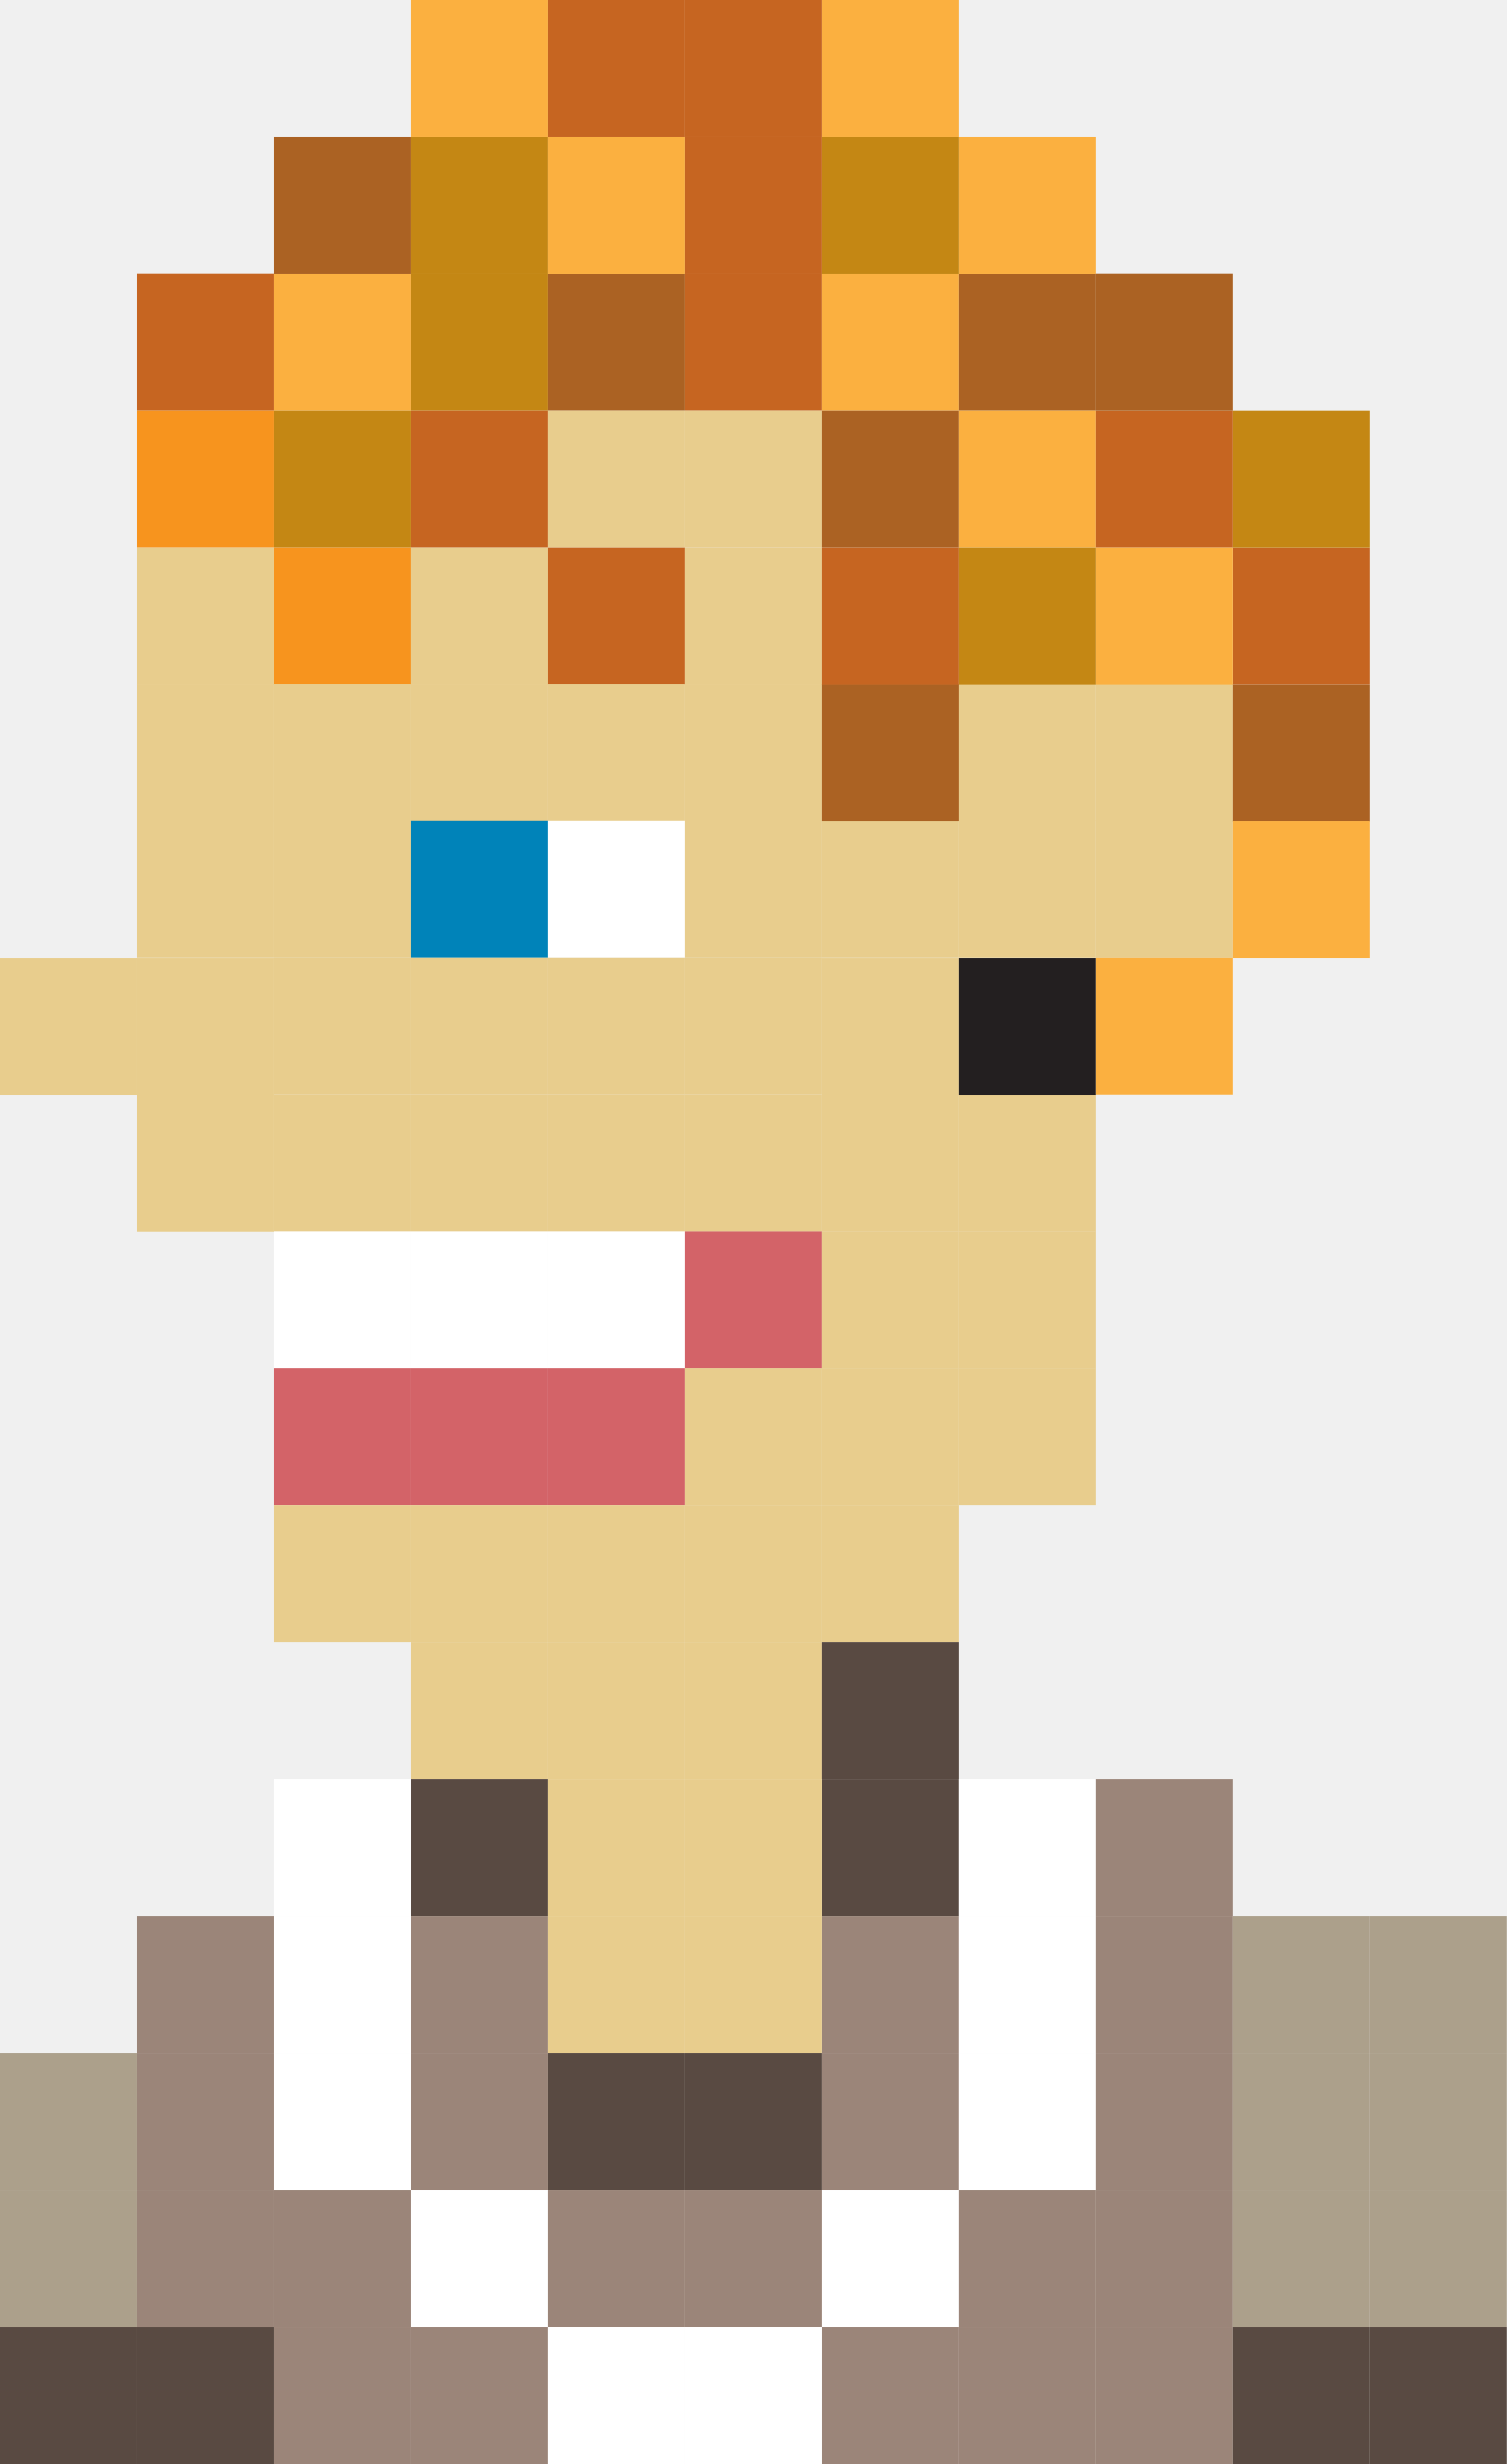
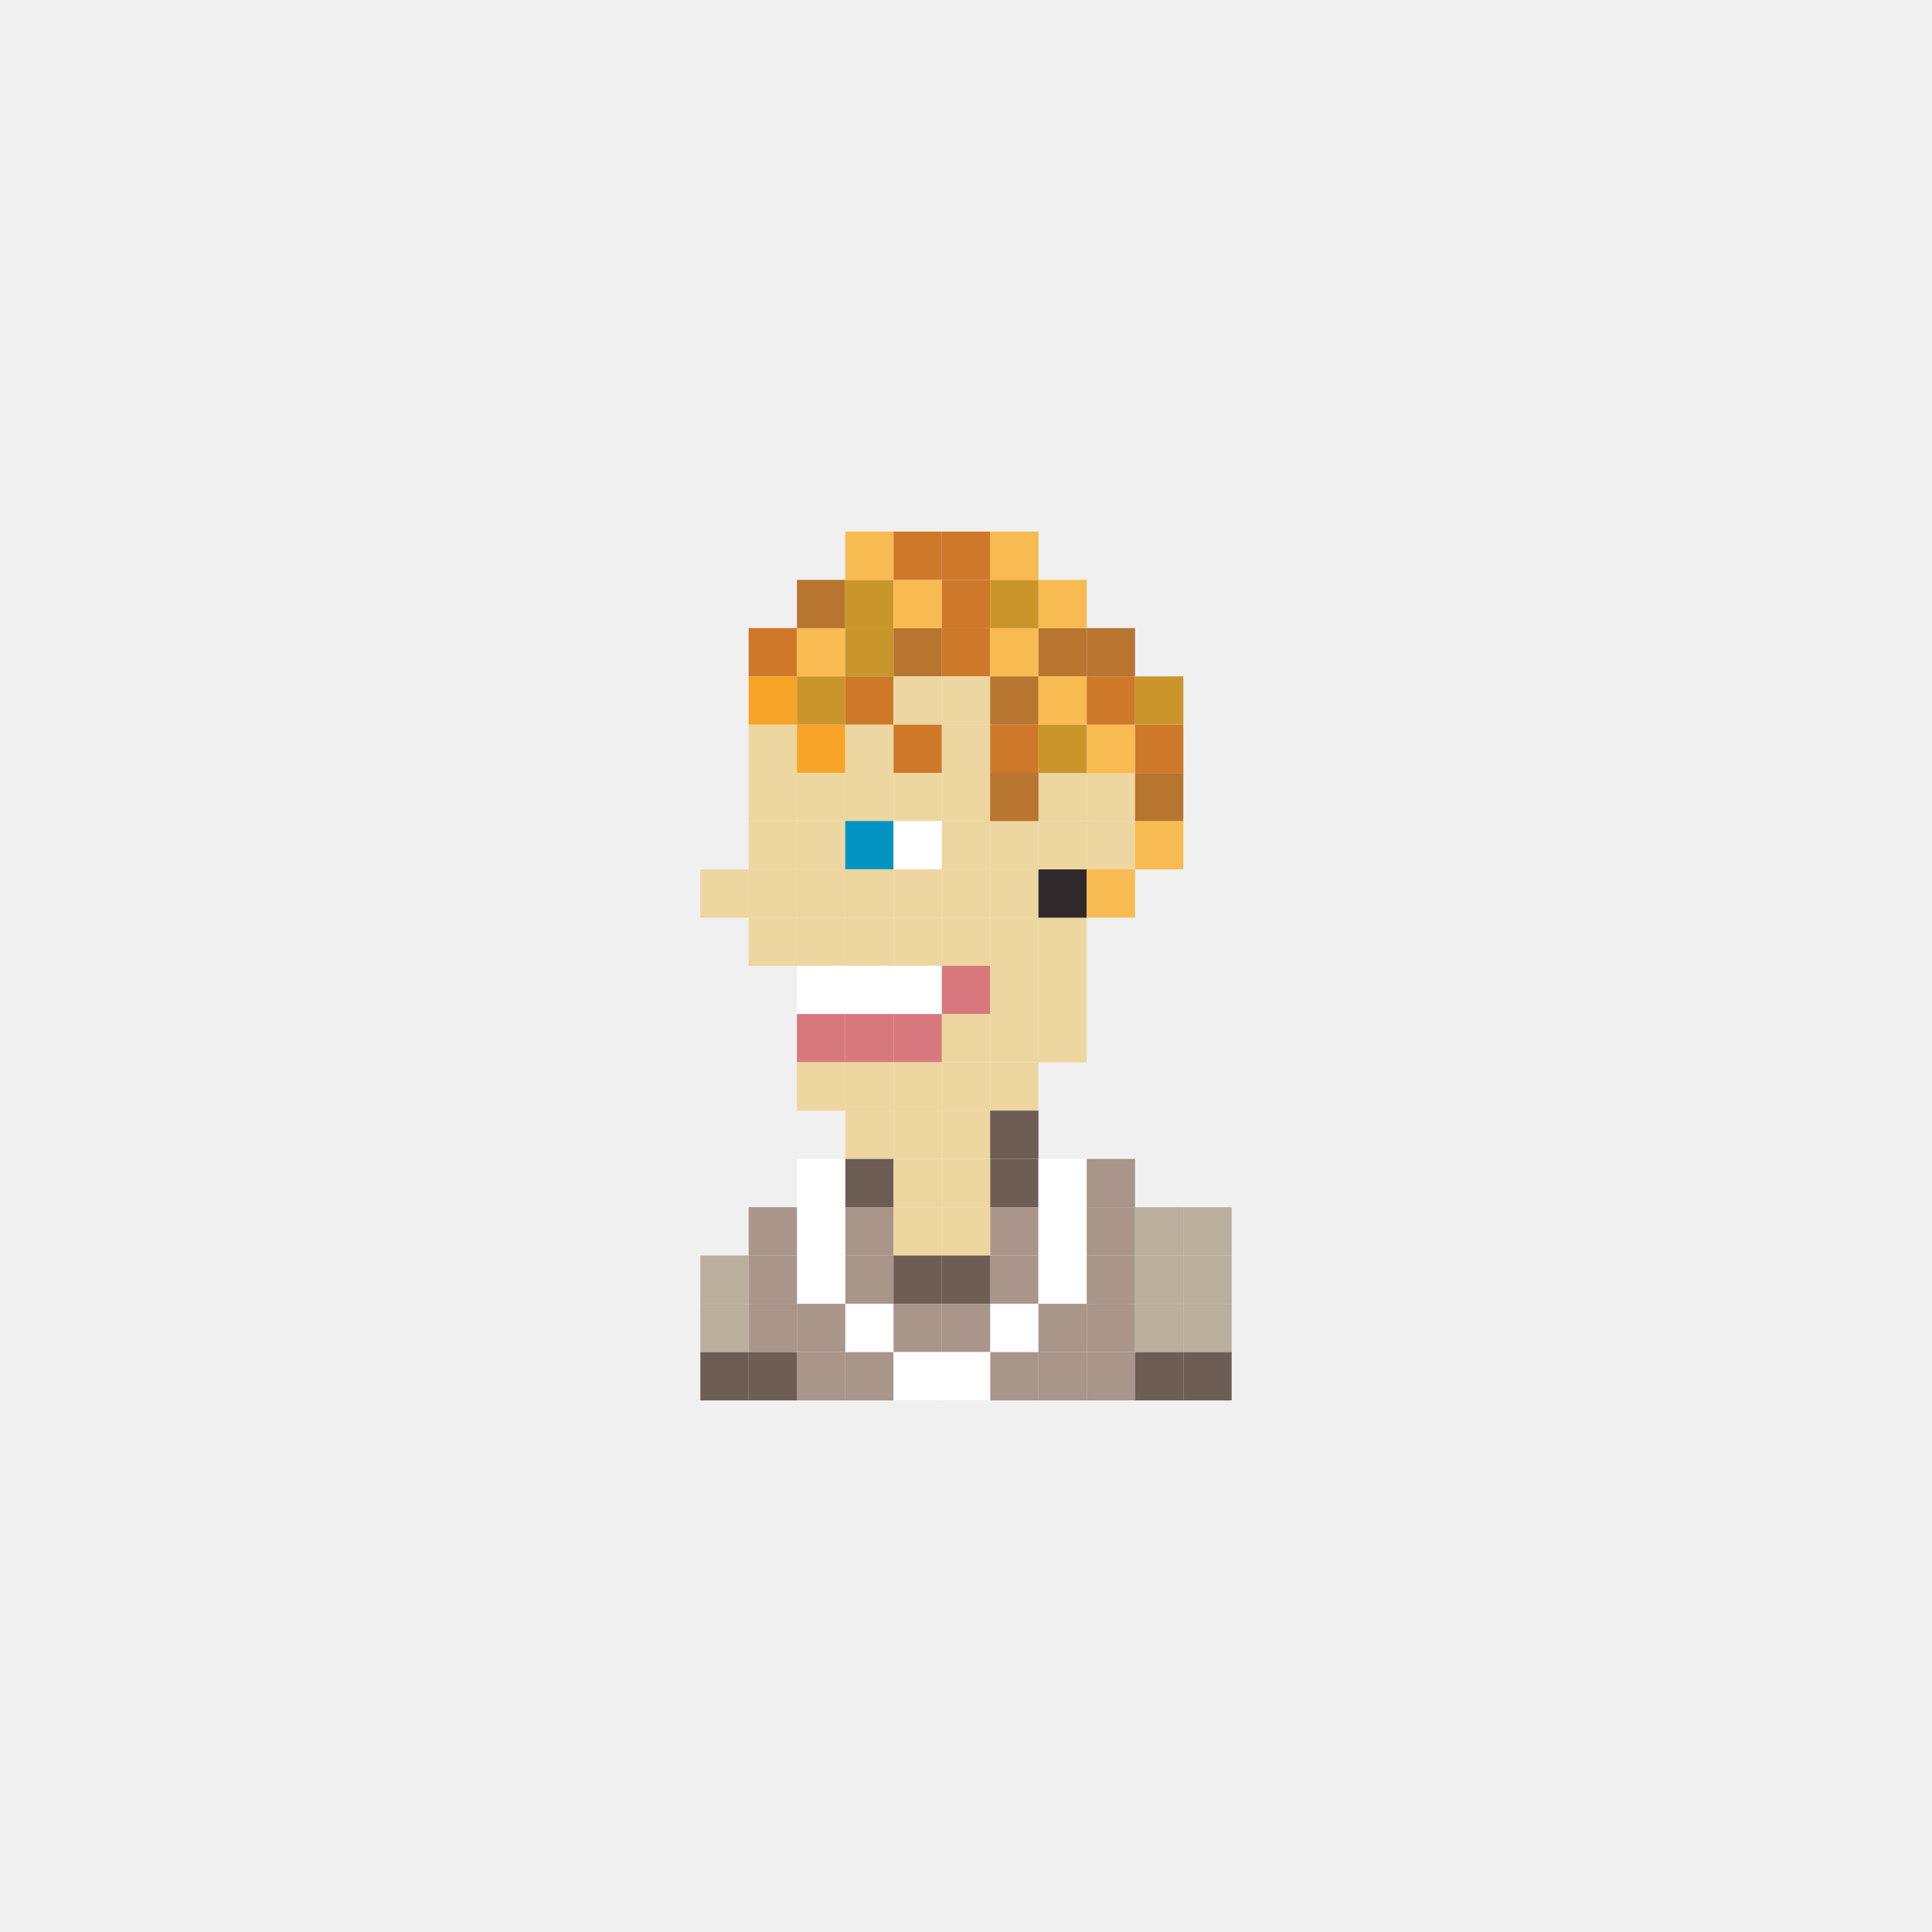
- <svg xmlns="http://www.w3.org/2000/svg" version="1.1" id="Layer_1" x="0px" y="0px" width="16.5px" height="26.982px" viewBox="0 0 16.5 26.982" enable-background="new 0 0 16.5 26.982" xml:space="preserve">
+ <svg xmlns="http://www.w3.org/2000/svg" version="1.1" id="Layer_1" x="0px" y="0px" width="300px" height="300px" viewBox="0 0 300 300" enable-background="new 0 0 300 300" xml:space="preserve">
  <g>
-     <rect x="1.5" y="2.997" fill="#C66521" width="1.5" height="1.5" />
-     <rect x="3" y="2.997" fill="#FBB040" width="1.5" height="1.5" />
-     <rect x="4.5" y="2.997" fill="#C48714" width="1.5" height="1.5" />
-     <rect x="6" y="2.997" fill="#AB6223" width="1.5" height="1.5" />
-     <rect x="7.5" y="2.997" fill="#C66521" width="1.5" height="1.5" />
-     <rect x="1.5" y="4.497" fill="#F7941E" width="1.5" height="1.5" />
-     <rect x="3" y="4.497" fill="#C48714" width="1.5" height="1.5" />
-     <rect x="4.5" y="4.497" fill="#C66521" width="1.5" height="1.5" />
-     <rect x="6" y="4.497" fill="#E8CD8D" width="1.5" height="1.5" />
-     <rect x="7.5" y="4.497" fill="#E8CD8D" width="1.5" height="1.5" />
-     <rect x="1.5" y="5.997" fill="#E8CD8D" width="1.5" height="1.5" />
-     <rect x="1.5" y="7.491" fill="#E8CD8D" width="1.5" height="1.5" />
-     <rect x="1.5" y="8.988" fill="#E8CD8D" width="1.5" height="1.5" />
-     <rect y="10.491" fill="#E8CD8D" width="1.5" height="1.5" />
-     <rect x="1.5" y="10.491" fill="#E8CD8D" width="1.5" height="1.5" />
-     <rect x="1.5" y="11.988" fill="#E8CD8D" width="1.5" height="1.5" />
-     <rect x="4.5" y="11.988" fill="#E8CD8D" width="1.5" height="1.5" />
-     <rect x="3" y="11.988" fill="#E8CD8D" width="1.5" height="1.5" />
-     <rect x="6" y="11.988" fill="#E8CD8D" width="1.5" height="1.5" />
-     <rect x="9" y="11.988" fill="#E8CD8D" width="1.5" height="1.5" />
-     <rect x="7.5" y="11.988" fill="#E8CD8D" width="1.5" height="1.5" />
-     <rect x="4.5" y="13.485" fill="#FFFFFF" width="1.5" height="1.5" />
-     <rect x="3" y="13.485" fill="#FFFFFF" width="1.5" height="1.5" />
-     <rect x="6" y="13.485" fill="#FFFFFF" width="1.5" height="1.5" />
-     <rect x="7.5" y="13.485" fill="#D36368" width="1.5" height="1.5" />
-     <rect x="4.5" y="14.982" fill="#D36368" width="1.5" height="1.5" />
-     <rect x="3" y="14.982" fill="#D36368" width="1.5" height="1.5" />
-     <rect x="6" y="14.982" fill="#D36368" width="1.5" height="1.5" />
-     <rect x="7.5" y="14.982" fill="#E8CD8D" width="1.5" height="1.5" />
-     <rect x="4.5" y="16.482" fill="#E8CD8D" width="1.5" height="1.5" />
-     <rect x="3" y="16.482" fill="#E8CD8D" width="1.5" height="1.5" />
-     <rect x="6" y="16.482" fill="#E8CD8D" width="1.5" height="1.5" />
-     <rect x="4.5" y="17.982" fill="#E8CD8D" width="1.5" height="1.5" />
-     <rect x="6" y="17.982" fill="#E8CD8D" width="1.5" height="1.5" />
-     <rect x="4.5" y="19.482" fill="#594A42" width="1.5" height="1.5" />
-     <rect x="6" y="19.482" fill="#E8CD8D" width="1.5" height="1.5" />
-     <rect x="7.5" y="17.982" fill="#E8CD8D" width="1.5" height="1.5" />
-     <rect x="7.5" y="16.482" fill="#E8CD8D" width="1.5" height="1.5" />
-     <rect x="9" y="16.482" fill="#E8CD8D" width="1.5" height="1.5" />
-     <rect x="9" y="17.982" fill="#594A42" width="1.5" height="1.5" />
-     <rect x="9" y="19.482" fill="#594A42" width="1.5" height="1.5" />
-     <rect x="7.5" y="19.482" fill="#E8CD8D" width="1.5" height="1.5" />
-     <rect x="3" y="19.482" fill="#FFFFFF" width="1.5" height="1.5" />
-     <rect x="10.5" y="19.482" fill="#FFFFFF" width="1.5" height="1.5" />
-     <rect x="12" y="19.482" fill="#9B8579" width="1.5" height="1.5" />
-     <rect x="4.5" y="20.982" fill="#9B8579" width="1.5" height="1.5" />
-     <rect x="6" y="20.982" fill="#E8CD8D" width="1.5" height="1.5" />
-     <rect x="9" y="20.982" fill="#9B8579" width="1.5" height="1.5" />
-     <rect x="7.5" y="20.982" fill="#E8CD8D" width="1.5" height="1.5" />
-     <rect x="3" y="20.982" fill="#FFFFFF" width="1.5" height="1.5" />
-     <rect x="1.5" y="20.982" fill="#9B8579" width="1.5" height="1.5" />
-     <rect x="10.5" y="20.982" fill="#FFFFFF" width="1.5" height="1.5" />
-     <rect x="12" y="20.982" fill="#9B8579" width="1.5" height="1.5" />
-     <rect x="13.5" y="20.982" fill="#ACA08B" width="1.5" height="1.5" />
-     <rect x="15" y="20.982" fill="#ACA08B" width="1.5" height="1.5" />
-     <rect x="4.5" y="22.482" fill="#9B8579" width="1.5" height="1.5" />
-     <rect x="6" y="22.482" fill="#594A42" width="1.5" height="1.5" />
-     <rect x="9" y="22.482" fill="#9B8579" width="1.5" height="1.5" />
-     <rect x="7.5" y="22.482" fill="#594A42" width="1.5" height="1.5" />
-     <rect x="3" y="22.482" fill="#FFFFFF" width="1.5" height="1.5" />
-     <rect x="1.5" y="22.482" fill="#9B8579" width="1.5" height="1.5" />
-     <rect y="22.482" fill="#ACA08B" width="1.5" height="1.5" />
-     <rect x="10.5" y="22.482" fill="#FFFFFF" width="1.5" height="1.5" />
-     <rect x="12" y="22.482" fill="#9B8579" width="1.5" height="1.5" />
-     <rect x="13.5" y="22.482" fill="#ACA08B" width="1.5" height="1.5" />
-     <rect x="15" y="22.482" fill="#ACA08B" width="1.5" height="1.5" />
-     <rect x="4.5" y="23.982" fill="#FFFFFF" width="1.5" height="1.5" />
-     <rect x="6" y="23.982" fill="#9B8579" width="1.5" height="1.5" />
-     <rect x="9" y="23.982" fill="#FFFFFF" width="1.5" height="1.5" />
-     <rect x="7.5" y="23.982" fill="#9B8579" width="1.5" height="1.5" />
-     <rect x="3" y="23.982" fill="#9B8579" width="1.5" height="1.5" />
-     <rect x="1.5" y="23.982" fill="#9B8579" width="1.5" height="1.5" />
-     <rect y="23.982" fill="#ACA08B" width="1.5" height="1.5" />
-     <rect x="10.5" y="23.982" fill="#9B8579" width="1.5" height="1.5" />
-     <rect x="12" y="23.982" fill="#9B8579" width="1.5" height="1.5" />
-     <rect x="13.5" y="23.982" fill="#ACA08B" width="1.5" height="1.5" />
-     <rect x="15" y="23.982" fill="#ACA08B" width="1.5" height="1.5" />
-     <rect x="4.5" y="25.482" fill="#9B8579" width="1.5" height="1.5" />
-     <rect x="6" y="25.482" fill="#FFFFFF" width="1.5" height="1.5" />
-     <rect x="9" y="25.482" fill="#9B8579" width="1.5" height="1.5" />
-     <rect x="7.5" y="25.482" fill="#FFFFFF" width="1.5" height="1.5" />
-     <rect x="3" y="25.482" fill="#9B8579" width="1.5" height="1.5" />
-     <rect x="1.5" y="25.482" fill="#594A42" width="1.5" height="1.5" />
-     <rect y="25.482" fill="#594A42" width="1.5" height="1.5" />
-     <rect x="10.5" y="25.482" fill="#9B8579" width="1.5" height="1.5" />
-     <rect x="12" y="25.482" fill="#9B8579" width="1.5" height="1.5" />
-     <rect x="13.5" y="25.482" fill="#594A42" width="1.5" height="1.5" />
-     <rect x="15" y="25.482" fill="#594A42" width="1.5" height="1.5" />
-     <rect x="10.5" y="11.988" fill="#E8CD8D" width="1.5" height="1.5" />
-     <rect x="9" y="10.491" fill="#E8CD8D" width="1.5" height="1.5" />
-     <rect x="10.5" y="10.491" fill="#231F20" width="1.5" height="1.5" />
-     <rect x="9" y="14.982" fill="#E8CD8D" width="1.5" height="1.5" />
-     <rect x="10.5" y="14.982" fill="#E8CD8D" width="1.5" height="1.5" />
-     <rect x="9" y="13.485" fill="#E8CD8D" width="1.5" height="1.5" />
-     <rect x="10.5" y="13.485" fill="#E8CD8D" width="1.5" height="1.5" />
-     <rect x="9" y="8.988" fill="#E8CD8D" width="1.5" height="1.5" />
-     <rect x="10.5" y="8.988" fill="#E8CD8D" width="1.5" height="1.5" />
-     <rect x="9" y="7.491" fill="#E8CD8D" width="1.5" height="1.5" />
-     <rect x="10.5" y="7.491" fill="#E8CD8D" width="1.5" height="1.5" />
-     <rect x="12" y="8.988" fill="#E8CD8D" width="1.5" height="1.5" />
-     <rect x="12" y="7.491" fill="#E8CD8D" width="1.5" height="1.5" />
-     <rect x="3" y="5.997" fill="#F7941E" width="1.5" height="1.5" />
-     <rect x="4.5" y="5.997" fill="#E8CD8D" width="1.5" height="1.5" />
-     <rect x="6" y="5.997" fill="#C66521" width="1.5" height="1.5" />
-     <rect x="7.5" y="5.997" fill="#E8CD8D" width="1.5" height="1.5" />
-     <rect x="3" y="7.491" fill="#E8CD8D" width="1.5" height="1.5" />
-     <rect x="4.5" y="7.491" fill="#E8CD8D" width="1.5" height="1.5" />
-     <rect x="6" y="7.491" fill="#E8CD8D" width="1.5" height="1.5" />
-     <rect x="7.5" y="7.491" fill="#E8CD8D" width="1.5" height="1.5" />
-     <rect x="3" y="8.988" fill="#E8CD8D" width="1.5" height="1.5" />
-     <rect x="4.5" y="8.988" fill="#0083B9" width="1.5" height="1.5" />
-     <rect x="6" y="8.988" fill="#FFFFFF" width="1.5" height="1.5" />
-     <rect x="7.5" y="8.988" fill="#E8CD8D" width="1.5" height="1.5" />
-     <rect x="3" y="10.488" fill="#E8CD8D" width="1.5" height="1.5" />
-     <rect x="4.5" y="10.488" fill="#E8CD8D" width="1.5" height="1.5" />
-     <rect x="6" y="10.488" fill="#E8CD8D" width="1.5" height="1.5" />
-     <rect x="7.5" y="10.488" fill="#E8CD8D" width="1.5" height="1.5" />
-     <rect x="9" y="2.997" fill="#FBB040" width="1.5" height="1.5" />
-     <rect x="9" fill="#FBB040" width="1.5" height="1.5" />
-     <rect x="10.5" y="2.997" fill="#AB6223" width="1.5" height="1.5" />
-     <rect x="10.5" y="1.5" fill="#FBB040" width="1.5" height="1.5" />
-     <rect x="3" y="1.5" fill="#AB6223" width="1.5" height="1.5" />
-     <rect x="4.5" y="1.5" fill="#C48714" width="1.5" height="1.5" />
-     <rect x="6" y="1.5" fill="#FBB040" width="1.5" height="1.5" />
-     <rect x="7.5" y="1.5" fill="#C66521" width="1.5" height="1.5" />
-     <rect x="4.5" fill="#FBB040" width="1.5" height="1.5" />
-     <rect x="6" fill="#C66521" width="1.5" height="1.5" />
-     <rect x="7.5" fill="#C66521" width="1.5" height="1.5" />
-     <rect x="9" y="1.5" fill="#C48714" width="1.5" height="1.5" />
-     <rect x="9" y="4.497" fill="#AB6223" width="1.5" height="1.5" />
-     <rect x="9" y="7.491" fill="#AB6223" width="1.5" height="1.5" />
-     <rect x="10.5" y="4.497" fill="#FBB040" width="1.5" height="1.5" />
-     <rect x="12" y="4.497" fill="#C66521" width="1.5" height="1.5" />
-     <rect x="13.5" y="5.997" fill="#C66521" width="1.5" height="1.5" />
-     <rect x="12" y="2.997" fill="#AB6223" width="1.5" height="1.5" />
-     <rect x="12" y="5.997" fill="#FBB040" width="1.5" height="1.5" />
-     <rect x="13.5" y="7.497" fill="#AB6223" width="1.5" height="1.5" />
-     <rect x="13.5" y="8.991" fill="#FBB040" width="1.5" height="1.5" />
-     <rect x="12" y="10.488" fill="#FBB040" width="1.5" height="1.5" />
-     <rect x="9" y="5.997" fill="#C66521" width="1.5" height="1.5" />
-     <rect x="10.5" y="5.997" fill="#C48714" width="1.5" height="1.5" />
-     <rect x="13.5" y="4.497" fill="#C48714" width="1.5" height="1.5" />
+     <rect x="116.25" y="97.529" fill="#CE782A" width="7.5" height="7.5" />
+     <rect x="123.75" y="97.529" fill="#F8BB51" width="7.5" height="7.5" />
+     <rect x="131.25" y="97.529" fill="#CA962B" width="7.5" height="7.5" />
+     <rect x="138.75" y="97.529" fill="#B7752F" width="7.5" height="7.5" />
+     <rect x="146.25" y="97.529" fill="#CE782A" width="7.5" height="7.5" />
+     <rect x="116.25" y="105.029" fill="#F6A327" width="7.5" height="7.5" />
+     <rect x="123.75" y="105.029" fill="#CA962B" width="7.5" height="7.5" />
+     <rect x="131.25" y="105.029" fill="#CE782A" width="7.5" height="7.5" />
+     <rect x="138.75" y="105.029" fill="#EDD69F" width="7.5" height="7.5" />
+     <rect x="146.25" y="105.029" fill="#EDD69F" width="7.5" height="7.5" />
+     <rect x="116.25" y="112.529" fill="#EDD69F" width="7.5" height="7.5" />
+     <rect x="116.25" y="120" fill="#EDD69F" width="7.5" height="7.5" />
+     <rect x="116.25" y="127.485" fill="#EDD69F" width="7.5" height="7.5" />
+     <rect x="108.75" y="135" fill="#EDD69F" width="7.5" height="7.5" />
+     <rect x="116.25" y="135" fill="#EDD69F" width="7.5" height="7.5" />
+     <rect x="116.25" y="142.485" fill="#EDD69F" width="7.5" height="7.5" />
+     <rect x="131.25" y="142.485" fill="#EDD69F" width="7.5" height="7.5" />
+     <rect x="123.75" y="142.485" fill="#EDD69F" width="7.5" height="7.5" />
+     <rect x="138.75" y="142.485" fill="#EDD69F" width="7.5" height="7.5" />
+     <rect x="153.75" y="142.485" fill="#EDD69F" width="7.5" height="7.5" />
+     <rect x="146.25" y="142.485" fill="#EDD69F" width="7.5" height="7.5" />
+     <rect x="131.25" y="149.971" fill="#FFFFFF" width="7.5" height="7.5" />
+     <rect x="123.75" y="149.971" fill="#FFFFFF" width="7.5" height="7.5" />
+     <rect x="138.75" y="149.971" fill="#FFFFFF" width="7.5" height="7.5" />
+     <rect x="146.25" y="149.971" fill="#D9787C" width="7.5" height="7.5" />
+     <rect x="131.25" y="157.456" fill="#D9787C" width="7.5" height="7.5" />
+     <rect x="123.75" y="157.456" fill="#D9787C" width="7.5" height="7.5" />
+     <rect x="138.75" y="157.456" fill="#D9787C" width="7.5" height="7.5" />
+     <rect x="146.25" y="157.456" fill="#EDD69F" width="7.5" height="7.5" />
+     <rect x="131.25" y="164.956" fill="#EDD69F" width="7.5" height="7.5" />
+     <rect x="123.75" y="164.956" fill="#EDD69F" width="7.5" height="7.5" />
+     <rect x="138.75" y="164.956" fill="#EDD69F" width="7.5" height="7.5" />
+     <rect x="131.25" y="172.456" fill="#EDD69F" width="7.5" height="7.5" />
+     <rect x="138.75" y="172.456" fill="#EDD69F" width="7.5" height="7.5" />
+     <rect x="131.25" y="179.956" fill="#6E5D55" width="7.5" height="7.5" />
+     <rect x="138.75" y="179.956" fill="#EDD69F" width="7.5" height="7.5" />
+     <rect x="146.25" y="172.456" fill="#EDD69F" width="7.5" height="7.5" />
+     <rect x="146.25" y="164.956" fill="#EDD69F" width="7.5" height="7.5" />
+     <rect x="153.75" y="164.956" fill="#EDD69F" width="7.5" height="7.5" />
+     <rect x="153.75" y="172.456" fill="#6E5D55" width="7.5" height="7.5" />
+     <rect x="153.75" y="179.956" fill="#6E5D55" width="7.5" height="7.5" />
+     <rect x="146.25" y="179.956" fill="#EDD69F" width="7.5" height="7.5" />
+     <rect x="123.75" y="179.956" fill="#FFFFFF" width="7.5" height="7.5" />
+     <rect x="161.25" y="179.956" fill="#FFFFFF" width="7.5" height="7.5" />
+     <rect x="168.75" y="179.956" fill="#A9958A" width="7.5" height="7.5" />
+     <rect x="131.25" y="187.456" fill="#A9958A" width="7.5" height="7.5" />
+     <rect x="138.75" y="187.456" fill="#EDD69F" width="7.5" height="7.5" />
+     <rect x="153.75" y="187.456" fill="#A9958A" width="7.5" height="7.5" />
+     <rect x="146.25" y="187.456" fill="#EDD69F" width="7.5" height="7.5" />
+     <rect x="123.75" y="187.456" fill="#FFFFFF" width="7.5" height="7.5" />
+     <rect x="116.25" y="187.456" fill="#A9958A" width="7.5" height="7.5" />
+     <rect x="161.25" y="187.456" fill="#FFFFFF" width="7.5" height="7.5" />
+     <rect x="168.75" y="187.456" fill="#A9958A" width="7.5" height="7.5" />
+     <rect x="176.25" y="187.456" fill="#BAAE9C" width="7.5" height="7.5" />
+     <rect x="183.75" y="187.456" fill="#BAAE9C" width="7.5" height="7.5" />
+     <rect x="131.25" y="194.956" fill="#A9958A" width="7.5" height="7.5" />
+     <rect x="138.75" y="194.956" fill="#6E5D55" width="7.5" height="7.5" />
+     <rect x="153.75" y="194.956" fill="#A9958A" width="7.5" height="7.5" />
+     <rect x="146.25" y="194.956" fill="#6E5D55" width="7.5" height="7.5" />
+     <rect x="123.75" y="194.956" fill="#FFFFFF" width="7.5" height="7.5" />
+     <rect x="116.25" y="194.956" fill="#A9958A" width="7.5" height="7.5" />
+     <rect x="108.75" y="194.956" fill="#BAAE9C" width="7.5" height="7.5" />
+     <rect x="161.25" y="194.956" fill="#FFFFFF" width="7.5" height="7.5" />
+     <rect x="168.75" y="194.956" fill="#A9958A" width="7.5" height="7.5" />
+     <rect x="176.25" y="194.956" fill="#BAAE9C" width="7.5" height="7.5" />
+     <rect x="183.75" y="194.956" fill="#BAAE9C" width="7.5" height="7.5" />
+     <rect x="131.25" y="202.456" fill="#FFFFFF" width="7.5" height="7.5" />
+     <rect x="138.75" y="202.456" fill="#A9958A" width="7.5" height="7.5" />
+     <rect x="153.75" y="202.456" fill="#FFFFFF" width="7.5" height="7.5" />
+     <rect x="146.25" y="202.456" fill="#A9958A" width="7.5" height="7.5" />
+     <rect x="123.75" y="202.456" fill="#A9958A" width="7.5" height="7.5" />
+     <rect x="116.25" y="202.456" fill="#A9958A" width="7.5" height="7.5" />
+     <rect x="108.75" y="202.456" fill="#BAAE9C" width="7.5" height="7.5" />
+     <rect x="161.25" y="202.456" fill="#A9958A" width="7.5" height="7.5" />
+     <rect x="168.75" y="202.456" fill="#A9958A" width="7.5" height="7.5" />
+     <rect x="176.25" y="202.456" fill="#BAAE9C" width="7.5" height="7.5" />
+     <rect x="183.75" y="202.456" fill="#BAAE9C" width="7.5" height="7.5" />
+     <rect x="131.25" y="209.956" fill="#A9958A" width="7.5" height="7.5" />
+     <rect x="138.75" y="209.956" fill="#FFFFFF" width="7.5" height="7.5" />
+     <rect x="153.75" y="209.956" fill="#A9958A" width="7.5" height="7.5" />
+     <rect x="146.25" y="209.956" fill="#FFFFFF" width="7.5" height="7.5" />
+     <rect x="123.75" y="209.956" fill="#A9958A" width="7.5" height="7.5" />
+     <rect x="116.25" y="209.956" fill="#6E5D55" width="7.5" height="7.5" />
+     <rect x="108.75" y="209.956" fill="#6E5D55" width="7.5" height="7.5" />
+     <rect x="161.25" y="209.956" fill="#A9958A" width="7.5" height="7.5" />
+     <rect x="168.75" y="209.956" fill="#A9958A" width="7.5" height="7.5" />
+     <rect x="176.25" y="209.956" fill="#6E5D55" width="7.5" height="7.5" />
+     <rect x="183.75" y="209.956" fill="#6E5D55" width="7.5" height="7.5" />
+     <rect x="161.25" y="142.485" fill="#EDD69F" width="7.5" height="7.5" />
+     <rect x="153.75" y="135" fill="#EDD69F" width="7.5" height="7.5" />
+     <rect x="161.25" y="135" fill="#2F292B" width="7.5" height="7.5" />
+     <rect x="153.75" y="157.456" fill="#EDD69F" width="7.5" height="7.5" />
+     <rect x="161.25" y="157.456" fill="#EDD69F" width="7.5" height="7.5" />
+     <rect x="153.75" y="149.971" fill="#EDD69F" width="7.5" height="7.5" />
+     <rect x="161.25" y="149.971" fill="#EDD69F" width="7.5" height="7.5" />
+     <rect x="153.75" y="127.485" fill="#EDD69F" width="7.5" height="7.5" />
+     <rect x="161.25" y="127.485" fill="#EDD69F" width="7.5" height="7.5" />
+     <rect x="153.75" y="120" fill="#EDD69F" width="7.5" height="7.5" />
+     <rect x="161.25" y="120" fill="#EDD69F" width="7.5" height="7.5" />
+     <rect x="168.75" y="127.485" fill="#EDD69F" width="7.5" height="7.5" />
+     <rect x="168.75" y="120" fill="#EDD69F" width="7.5" height="7.5" />
+     <rect x="123.75" y="112.529" fill="#F6A327" width="7.5" height="7.5" />
+     <rect x="131.25" y="112.529" fill="#EDD69F" width="7.5" height="7.5" />
+     <rect x="138.75" y="112.529" fill="#CE782A" width="7.5" height="7.5" />
+     <rect x="146.25" y="112.529" fill="#EDD69F" width="7.5" height="7.5" />
+     <rect x="123.75" y="120" fill="#EDD69F" width="7.5" height="7.5" />
+     <rect x="131.25" y="120" fill="#EDD69F" width="7.5" height="7.5" />
+     <rect x="138.75" y="120" fill="#EDD69F" width="7.5" height="7.5" />
+     <rect x="146.25" y="120" fill="#EDD69F" width="7.5" height="7.5" />
+     <rect x="123.75" y="127.485" fill="#EDD69F" width="7.5" height="7.5" />
+     <rect x="131.25" y="127.485" fill="#0394C4" width="7.5" height="7.5" />
+     <rect x="138.75" y="127.485" fill="#FFFFFF" width="7.5" height="7.5" />
+     <rect x="146.25" y="127.485" fill="#EDD69F" width="7.5" height="7.5" />
+     <rect x="123.75" y="134.985" fill="#EDD69F" width="7.5" height="7.5" />
+     <rect x="131.25" y="134.985" fill="#EDD69F" width="7.5" height="7.5" />
+     <rect x="138.75" y="134.985" fill="#EDD69F" width="7.5" height="7.5" />
+     <rect x="146.25" y="134.985" fill="#EDD69F" width="7.5" height="7.5" />
+     <rect x="153.75" y="97.529" fill="#F8BB51" width="7.5" height="7.5" />
+     <rect x="153.75" y="82.544" fill="#F8BB51" width="7.5" height="7.5" />
+     <rect x="161.25" y="97.529" fill="#B7752F" width="7.5" height="7.5" />
+     <rect x="161.25" y="90.044" fill="#F8BB51" width="7.5" height="7.5" />
+     <rect x="123.75" y="90.044" fill="#B7752F" width="7.5" height="7.5" />
+     <rect x="131.25" y="90.044" fill="#CA962B" width="7.5" height="7.5" />
+     <rect x="138.75" y="90.044" fill="#F8BB51" width="7.5" height="7.5" />
+     <rect x="146.25" y="90.044" fill="#CE782A" width="7.5" height="7.5" />
+     <rect x="131.25" y="82.544" fill="#F8BB51" width="7.5" height="7.5" />
+     <rect x="138.75" y="82.544" fill="#CE782A" width="7.5" height="7.5" />
+     <rect x="146.25" y="82.544" fill="#CE782A" width="7.5" height="7.5" />
+     <rect x="153.75" y="90.044" fill="#CA962B" width="7.5" height="7.5" />
+     <rect x="153.75" y="105.029" fill="#B7752F" width="7.5" height="7.5" />
+     <rect x="153.75" y="120" fill="#B7752F" width="7.5" height="7.5" />
+     <rect x="161.25" y="105.029" fill="#F8BB51" width="7.5" height="7.5" />
+     <rect x="168.75" y="105.029" fill="#CE782A" width="7.5" height="7.5" />
+     <rect x="176.25" y="112.529" fill="#CE782A" width="7.5" height="7.5" />
+     <rect x="168.75" y="97.529" fill="#B7752F" width="7.5" height="7.5" />
+     <rect x="168.75" y="112.529" fill="#F8BB51" width="7.5" height="7.5" />
+     <rect x="176.25" y="120.029" fill="#B7752F" width="7.5" height="7.5" />
+     <rect x="176.25" y="127.5" fill="#F8BB51" width="7.5" height="7.5" />
+     <rect x="168.75" y="134.985" fill="#F8BB51" width="7.5" height="7.5" />
+     <rect x="153.75" y="112.529" fill="#CE782A" width="7.5" height="7.5" />
+     <rect x="161.25" y="112.529" fill="#CA962B" width="7.5" height="7.5" />
+     <rect x="176.25" y="105.029" fill="#CA962B" width="7.5" height="7.5" />
  </g>
</svg>
